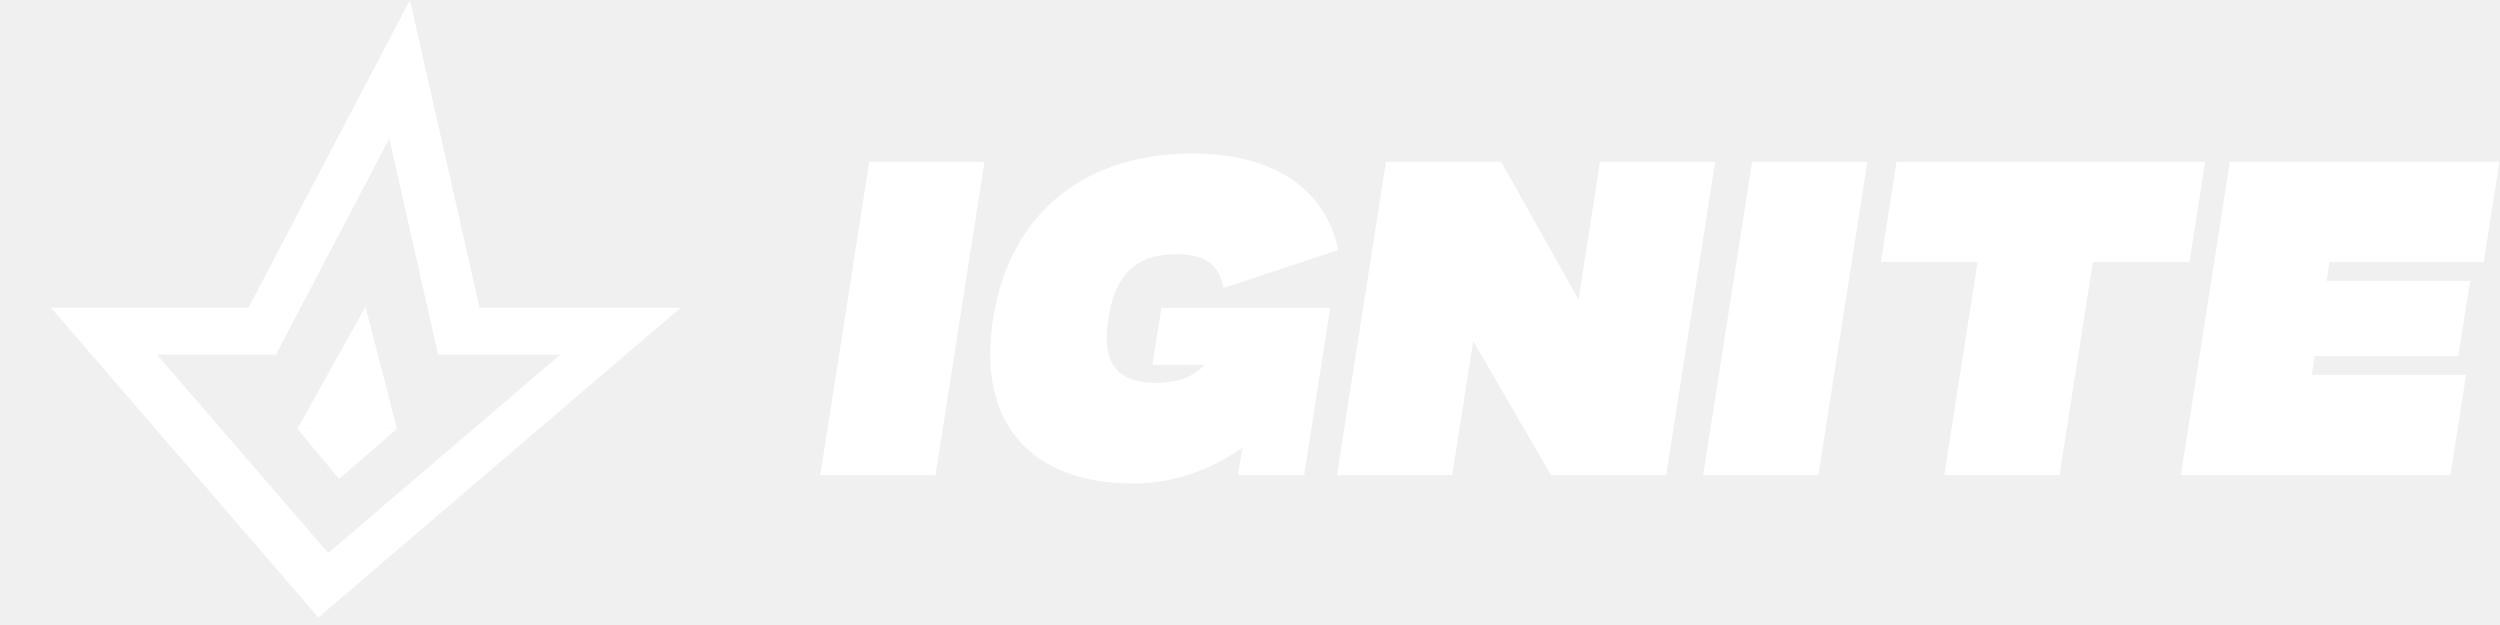
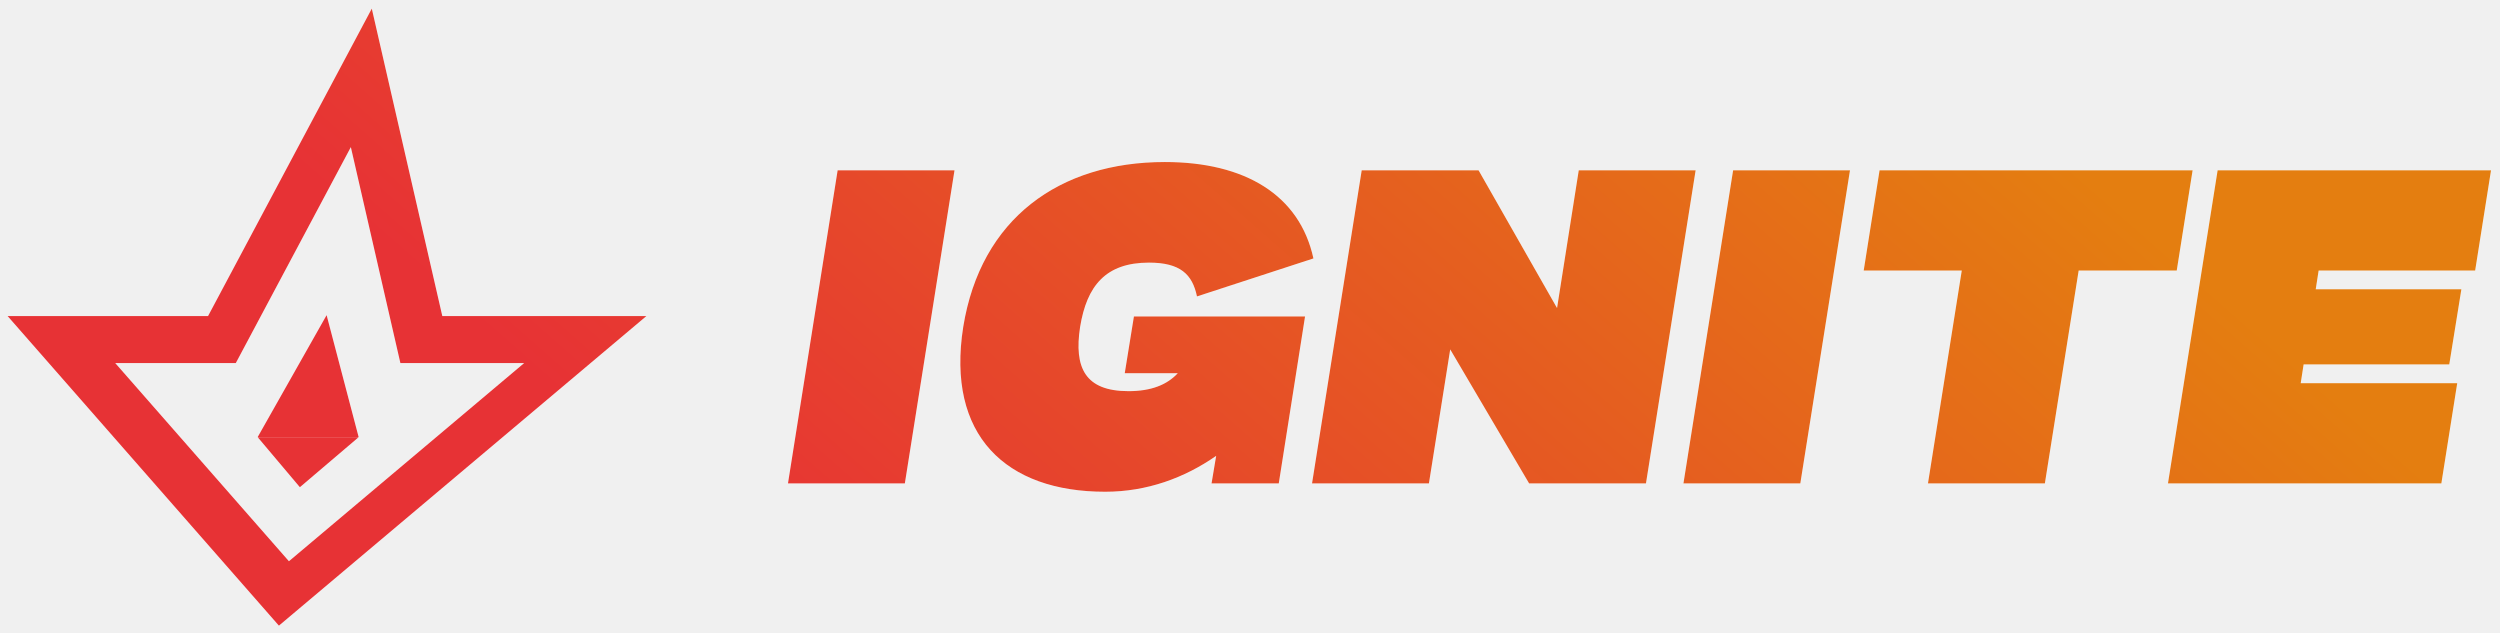
- <svg xmlns="http://www.w3.org/2000/svg" width="240" height="60" viewBox="0 0 240 60" fill="none">
-   <path d="M209.366 45.607L214.066 15.535H239.943L238.44 25.159H223.626L223.351 26.962H237.137L235.99 34.181H222.204L221.928 35.984H236.743L235.242 45.607H209.366Z" fill="white" />
-   <path d="M186.649 45.607L189.849 25.159H180.566L182.068 15.535H211.697L210.195 25.159H200.913L197.715 45.607H186.653H186.649Z" fill="white" />
-   <path d="M163.505 45.607L168.206 15.535H179.268L174.567 45.607H163.505Z" fill="white" />
-   <path d="M128.352 45.607L133.052 15.535H144.114L151.541 28.765L153.596 15.535H164.657L159.957 45.607H148.895L141.429 32.737L139.414 45.607H128.352Z" fill="white" />
-   <path d="M110.624 35.023L111.492 29.57H127.69L125.202 45.608H118.84L119.276 42.963C116.274 45.088 112.718 46.412 108.768 46.412C99.365 46.412 93.717 40.999 95.337 30.574C96.995 20.149 104.462 14.736 114.418 14.736C122.003 14.736 127.178 17.903 128.482 23.998L117.46 27.647C117.024 25.521 115.88 24.4 112.917 24.4C108.807 24.4 107.031 26.645 106.398 30.574C105.805 34.503 106.873 36.748 110.98 36.748C113.114 36.748 114.615 36.146 115.641 35.025H110.624V35.023Z" fill="white" />
-   <path d="M78.748 45.607L83.448 15.535H94.51L89.81 45.607H78.748Z" fill="white" />
-   <path fill-rule="evenodd" clip-rule="evenodd" d="M46.03 29.535L39.355 0L23.856 29.535H4.884L30.564 59.276L65.347 29.535H46.03ZM31.512 53.087L15.072 34.049H26.485L37.373 13.303L42.062 34.049H53.778L31.512 53.087Z" fill="white" />
-   <path fill-rule="evenodd" clip-rule="evenodd" d="M38.112 41.161L35.079 29.446L28.552 41.161L33.468 41.166L38.112 41.161Z" fill="white" />
-   <path fill-rule="evenodd" clip-rule="evenodd" d="M33.47 41.166L28.554 41.169L32.548 45.975L38.113 41.169L33.47 41.166Z" fill="white" />
+ <svg xmlns="http://www.w3.org/2000/svg" width="249" height="63" viewBox="0 0 249 63" fill="none">
+   <path d="M215.93 48.144L220.876 16.966H248.105L246.525 26.944H230.936L230.646 28.813H245.153L243.946 36.297H229.44L229.15 38.167H244.739L243.159 48.144H215.93Z" fill="white" />
+   <path d="M215.93 48.144L220.876 16.966H248.105L246.525 26.944H230.936L230.646 28.813H245.153L243.946 36.297H229.44L229.15 38.167H244.739L243.159 48.144H215.93Z" fill="url(#paint0_linear_6794_706)" />
+   <path d="M192.026 48.144L195.393 26.944H185.625L187.205 16.966H218.383L216.803 26.944H207.035L203.669 48.144H192.026Z" fill="white" />
+   <path d="M192.026 48.144L195.393 26.944H185.625L187.205 16.966H218.383L216.803 26.944H207.035L203.669 48.144H192.026Z" fill="url(#paint1_linear_6794_706)" />
+   <path d="M167.672 48.144L172.618 16.966H184.258L179.312 48.144H167.672Z" fill="white" />
+   <path d="M167.672 48.144L172.618 16.966H184.258L179.312 48.144H167.672Z" fill="url(#paint2_linear_6794_706)" />
+   <path d="M130.68 48.144L135.626 16.966H147.266L155.082 30.683L157.244 16.966H168.884L163.938 48.144H152.298L144.441 34.8L142.32 48.144H130.68Z" fill="white" />
+   <path d="M130.68 48.144L135.626 16.966H147.266L155.082 30.683L157.244 16.966H168.884L163.938 48.144H152.298L144.441 34.8L142.32 48.144H130.68Z" fill="url(#paint3_linear_6794_706)" />
+   <path d="M112.025 37.17L112.939 31.517H129.983L127.365 48.145H120.671L121.13 45.402C117.97 47.606 114.229 48.978 110.072 48.978C100.178 48.978 94.235 43.367 95.939 32.558C97.684 21.75 105.541 16.138 116.018 16.138C123.999 16.138 129.445 19.422 130.817 25.74L119.219 29.523C118.76 27.32 117.556 26.157 114.438 26.157C110.114 26.157 108.244 28.485 107.579 32.558C106.955 36.632 108.078 38.959 112.4 38.959C114.645 38.959 116.225 38.336 117.305 37.173H112.025V37.17Z" fill="white" />
+   <path d="M112.025 37.17L112.939 31.517H129.983L127.365 48.145H120.671L121.13 45.402C117.97 47.606 114.229 48.978 110.072 48.978C100.178 48.978 94.235 43.367 95.939 32.558C97.684 21.75 105.541 16.138 116.018 16.138C123.999 16.138 129.445 19.422 130.817 25.74L119.219 29.523C118.76 27.32 117.556 26.157 114.438 26.157C110.114 26.157 108.244 28.485 107.579 32.558C106.955 36.632 108.078 38.959 112.4 38.959C114.645 38.959 116.225 38.336 117.305 37.173H112.025V37.17Z" fill="url(#paint4_linear_6794_706)" />
+   <path d="M78.483 48.144L83.429 16.966H95.069L90.123 48.144H78.483Z" fill="white" />
+   <path d="M78.483 48.144L83.429 16.966H95.069L90.123 48.144H78.483Z" fill="url(#paint5_linear_6794_706)" />
+   <path fill-rule="evenodd" clip-rule="evenodd" d="M44.054 31.48L37.03 0.859L20.721 31.48H0.757L27.779 62.315L64.381 31.48H44.054ZM28.777 55.899L11.477 36.16H23.487L34.944 14.652L39.878 36.16H52.207L28.777 55.899Z" fill="white" />
+   <path fill-rule="evenodd" clip-rule="evenodd" d="M44.054 31.48L37.03 0.859L20.721 31.48H0.757L27.779 62.315L64.381 31.48H44.054ZM28.777 55.899L11.477 36.16H23.487L34.944 14.652L39.878 36.16H52.207L28.777 55.899Z" fill="url(#paint6_linear_6794_706)" />
+   <path fill-rule="evenodd" clip-rule="evenodd" d="M35.721 43.534L32.53 31.388L25.662 43.534L30.834 43.539L35.721 43.534Z" fill="white" />
+   <path fill-rule="evenodd" clip-rule="evenodd" d="M35.721 43.534L32.53 31.388L25.662 43.534L30.834 43.539L35.721 43.534Z" fill="url(#paint7_linear_6794_706)" />
+   <path fill-rule="evenodd" clip-rule="evenodd" d="M30.837 43.539L25.664 43.542L29.867 48.526L35.723 43.542L30.837 43.539Z" fill="white" />
+   <path fill-rule="evenodd" clip-rule="evenodd" d="M30.837 43.539L25.664 43.542L29.867 48.526L35.723 43.542L30.837 43.539Z" fill="url(#paint8_linear_6794_706)" />
+   <defs>
+     <linearGradient id="paint0_linear_6794_706" x1="19.571" y1="11.679" x2="98.629" y2="-78.347" gradientUnits="userSpaceOnUse">
+       <stop offset="0.025" stop-color="#E73235" />
+       <stop offset="1" stop-color="#E47E10" />
+     </linearGradient>
+     <linearGradient id="paint1_linear_6794_706" x1="19.571" y1="11.679" x2="98.629" y2="-78.347" gradientUnits="userSpaceOnUse">
+       <stop offset="0.025" stop-color="#E73235" />
+       <stop offset="1" stop-color="#E47E10" />
+     </linearGradient>
+     <linearGradient id="paint2_linear_6794_706" x1="19.571" y1="11.679" x2="98.629" y2="-78.347" gradientUnits="userSpaceOnUse">
+       <stop offset="0.025" stop-color="#E73235" />
+       <stop offset="1" stop-color="#E47E10" />
+     </linearGradient>
+     <linearGradient id="paint3_linear_6794_706" x1="19.571" y1="11.679" x2="98.629" y2="-78.347" gradientUnits="userSpaceOnUse">
+       <stop offset="0.025" stop-color="#E73235" />
+       <stop offset="1" stop-color="#E47E10" />
+     </linearGradient>
+     <linearGradient id="paint4_linear_6794_706" x1="19.571" y1="11.679" x2="98.629" y2="-78.347" gradientUnits="userSpaceOnUse">
+       <stop offset="0.025" stop-color="#E73235" />
+       <stop offset="1" stop-color="#E47E10" />
+     </linearGradient>
+     <linearGradient id="paint5_linear_6794_706" x1="19.571" y1="11.679" x2="98.629" y2="-78.347" gradientUnits="userSpaceOnUse">
+       <stop offset="0.025" stop-color="#E73235" />
+       <stop offset="1" stop-color="#E47E10" />
+     </linearGradient>
+     <linearGradient id="paint6_linear_6794_706" x1="19.571" y1="11.679" x2="98.629" y2="-78.347" gradientUnits="userSpaceOnUse">
+       <stop offset="0.025" stop-color="#E73235" />
+       <stop offset="1" stop-color="#E47E10" />
+     </linearGradient>
+     <linearGradient id="paint7_linear_6794_706" x1="19.571" y1="11.679" x2="98.629" y2="-78.347" gradientUnits="userSpaceOnUse">
+       <stop offset="0.025" stop-color="#E73235" />
+       <stop offset="1" stop-color="#E47E10" />
+     </linearGradient>
+     <linearGradient id="paint8_linear_6794_706" x1="19.571" y1="11.679" x2="98.629" y2="-78.347" gradientUnits="userSpaceOnUse">
+       <stop offset="0.025" stop-color="#E73235" />
+       <stop offset="1" stop-color="#E47E10" />
+     </linearGradient>
+   </defs>
</svg>
